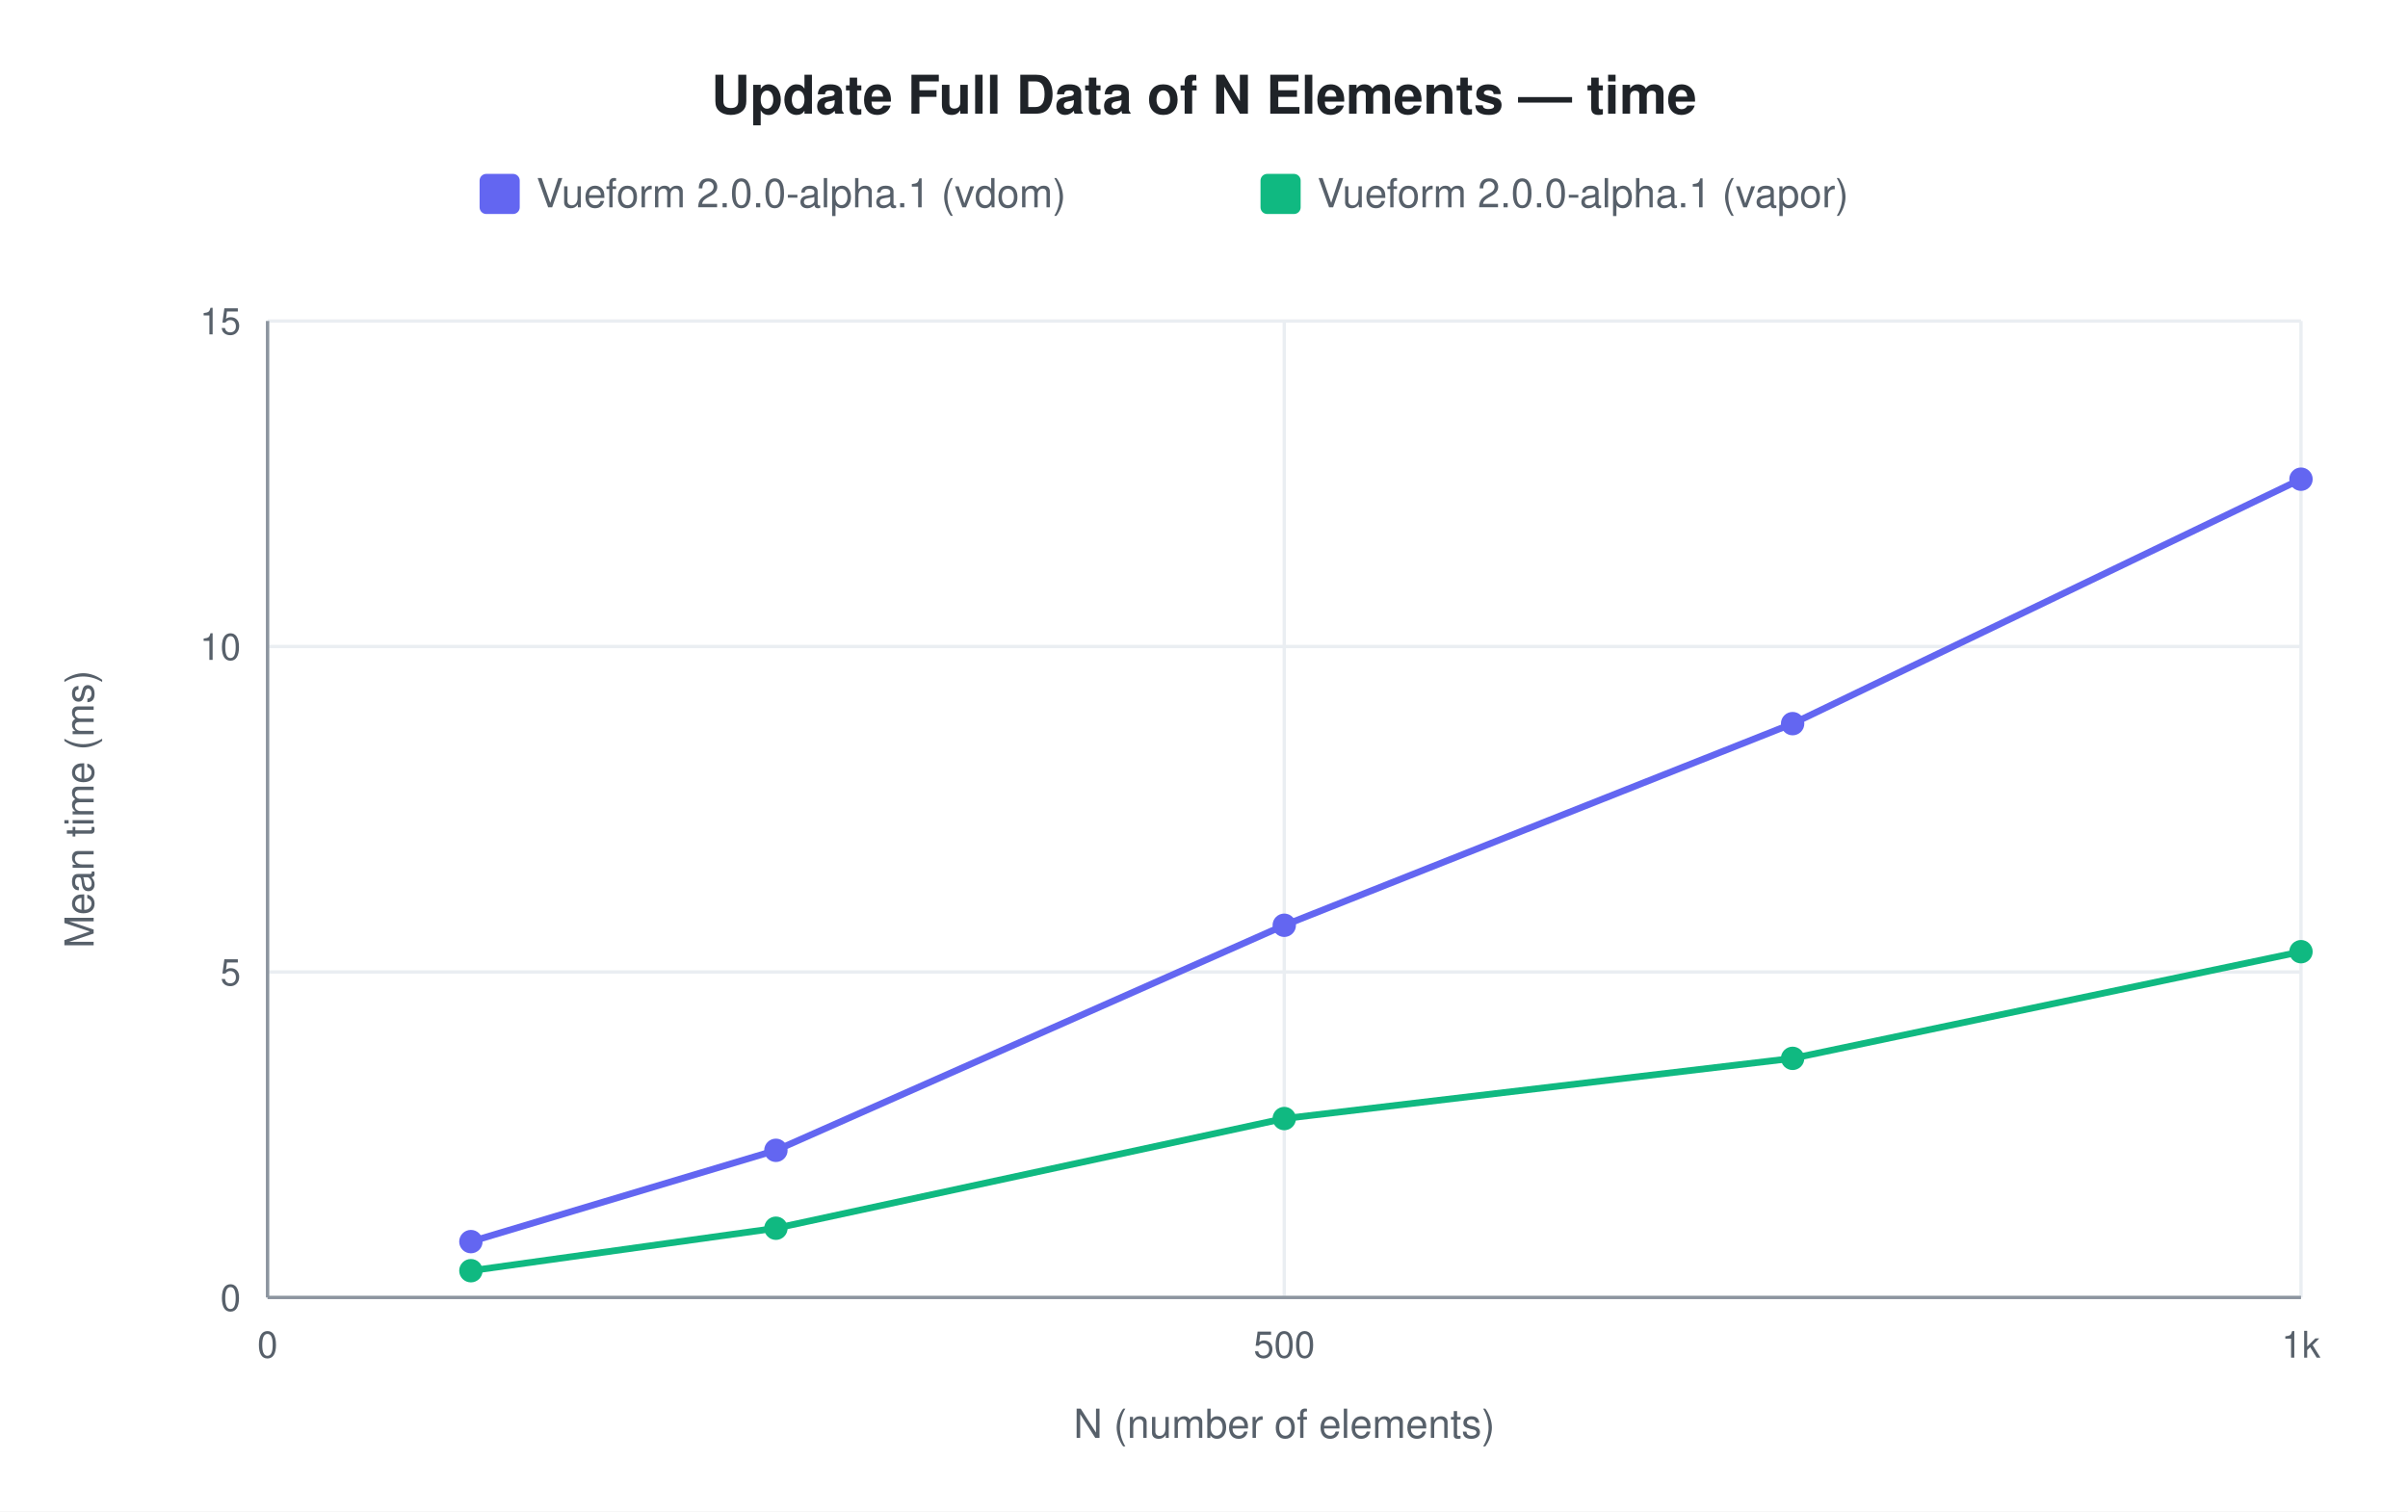
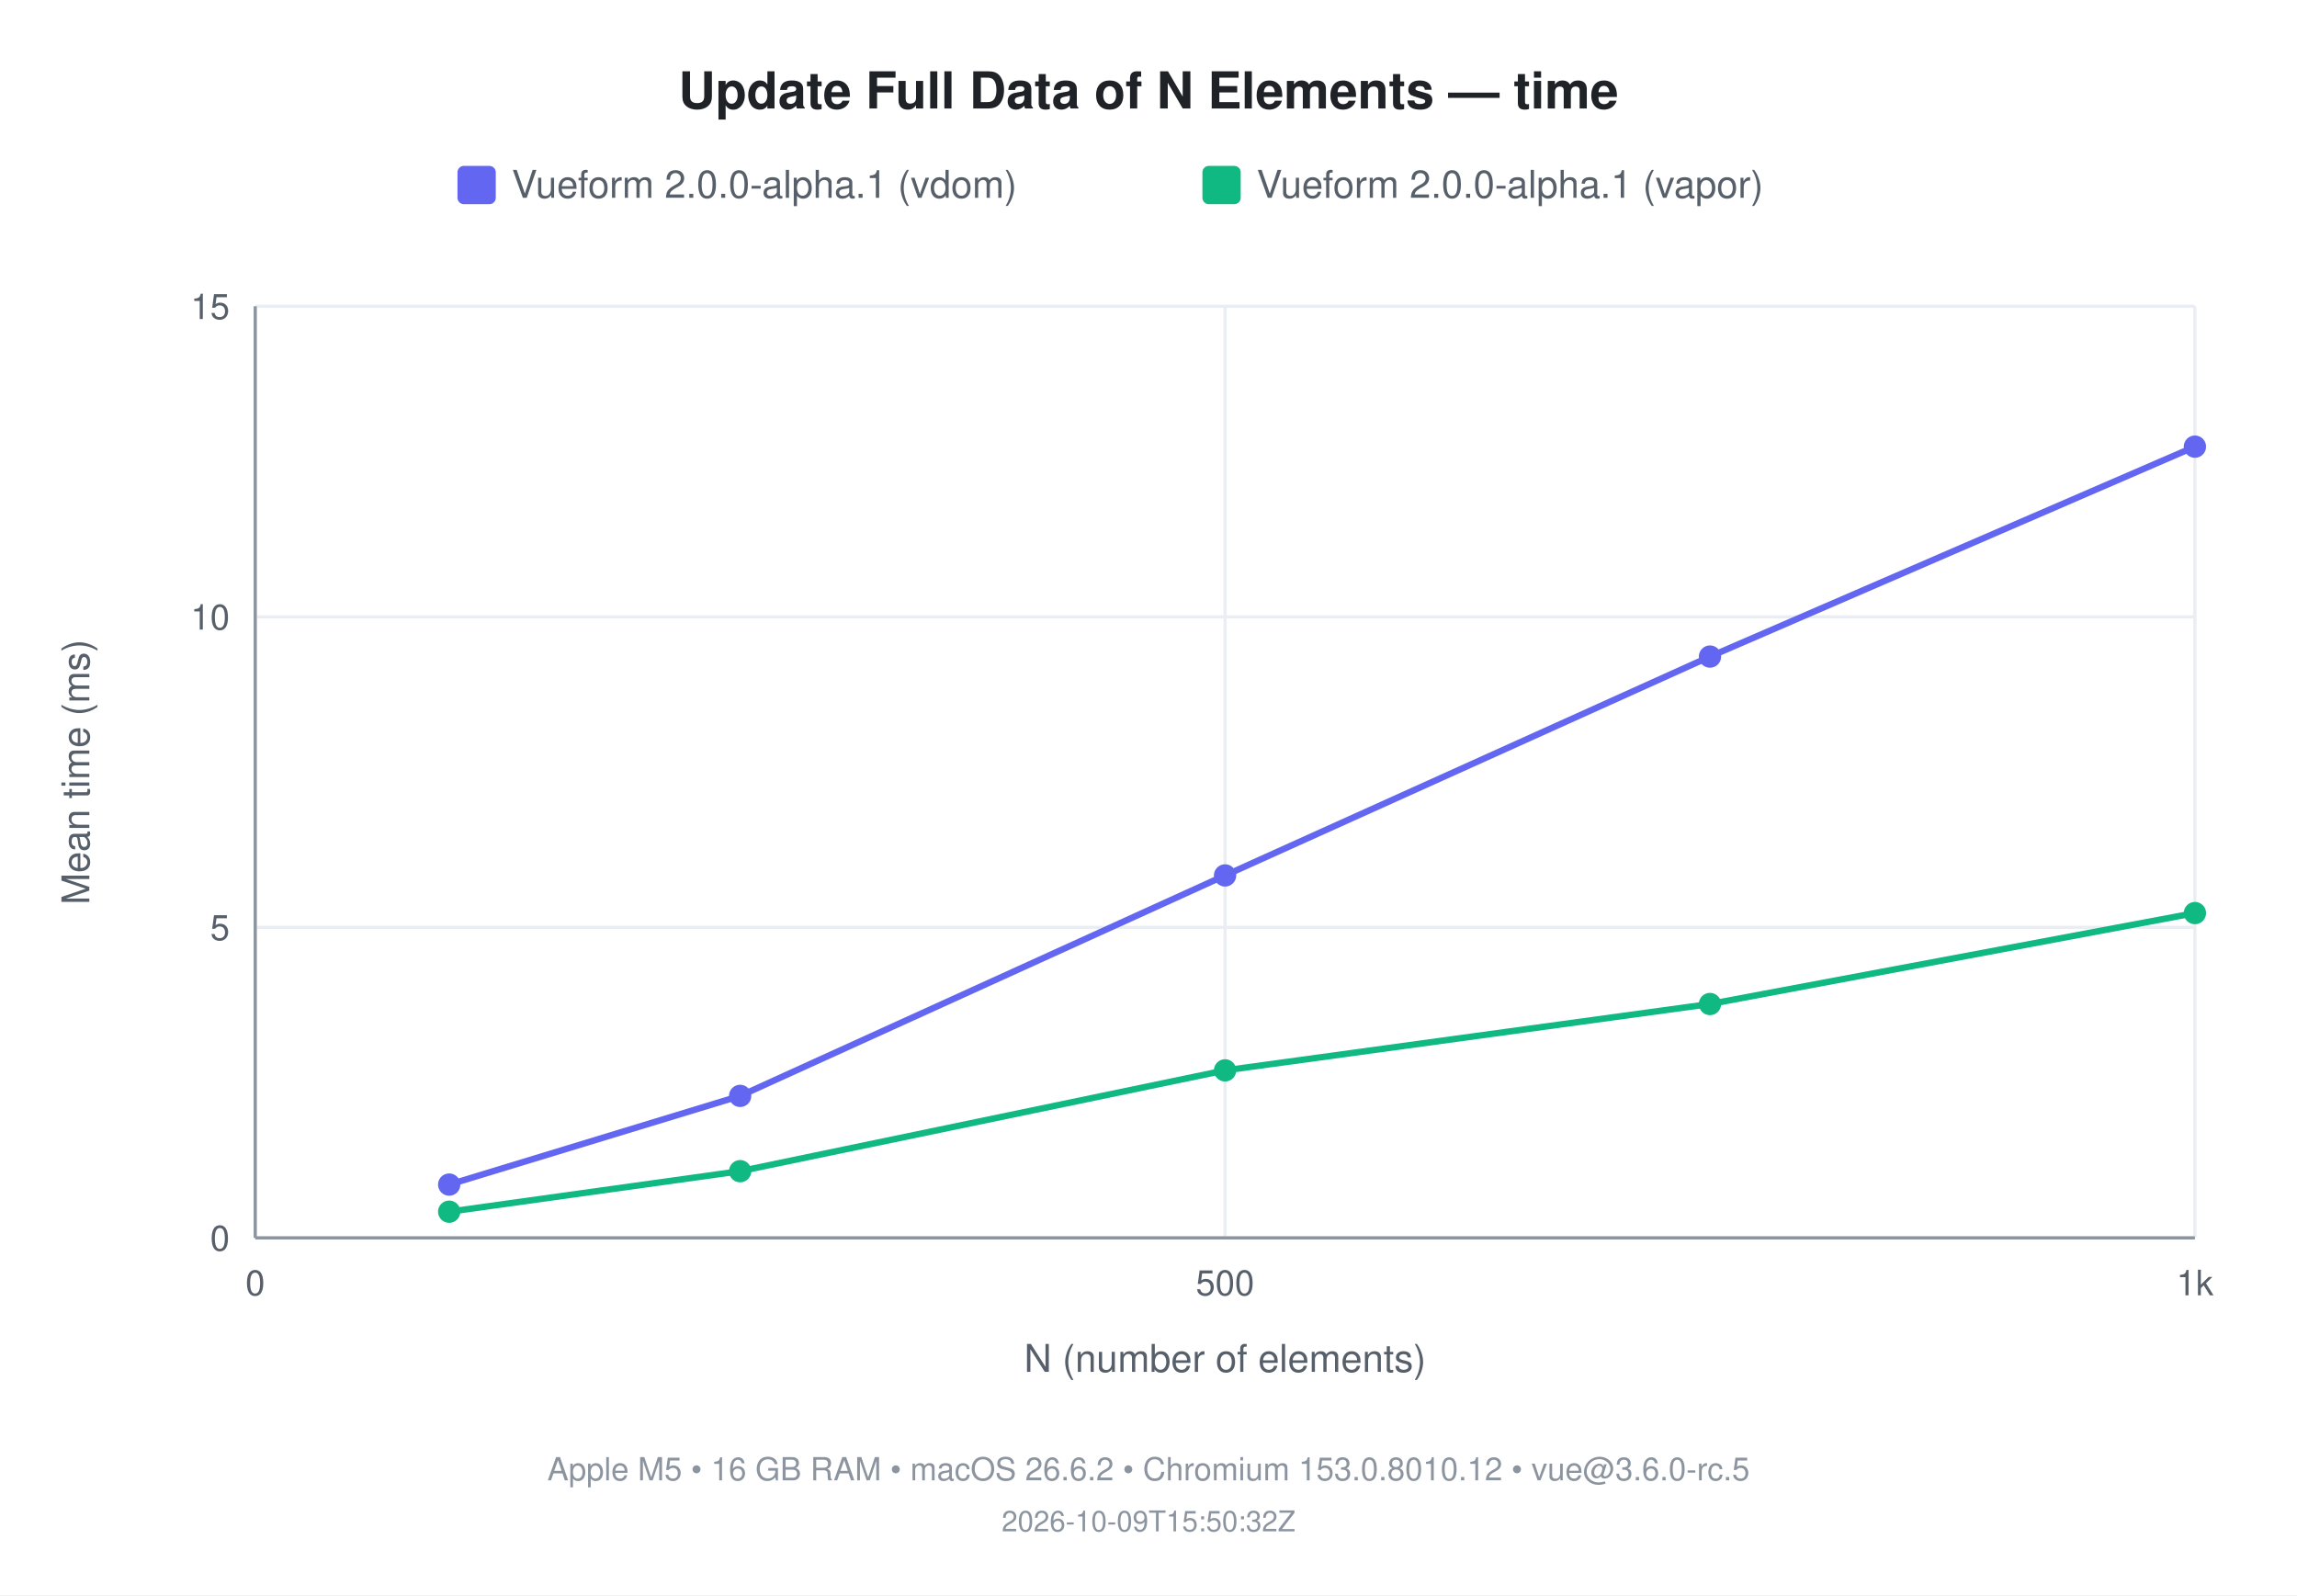
- <svg xmlns="http://www.w3.org/2000/svg" width="720" height="452" viewBox="0 0 720 452" font-family="-apple-system, 'Segoe UI', Helvetica, Arial, sans-serif">
-   <rect width="720" height="452" fill="#ffffff" />
+ <svg xmlns="http://www.w3.org/2000/svg" width="720" height="500" viewBox="0 0 720 500" font-family="-apple-system, 'Segoe UI', Helvetica, Arial, sans-serif">
+   <rect width="720" height="500" fill="#ffffff" />
  <text x="360" y="34" font-size="16" font-weight="600" fill="#1f2328" text-anchor="middle">Update Full Data of N Elements — time</text>
  <rect x="143.4" y="52" width="12" height="12" rx="2" fill="#6366f1" />
  <text x="160.4" y="62" font-size="12" fill="#57606a">Vueform 2.0.0-alpha.1 (vdom)</text>
  <rect x="376.9" y="52" width="12" height="12" rx="2" fill="#10b981" />
  <text x="393.9" y="62" font-size="12" fill="#57606a">Vueform 2.0.0-alpha.1 (vapor)</text>
  <line x1="80" y1="388" x2="688" y2="388" stroke="#eaeef2" stroke-width="1" />
  <text x="72" y="392" font-size="11" fill="#57606a" text-anchor="end">0</text>
  <line x1="80" y1="290.667" x2="688" y2="290.667" stroke="#eaeef2" stroke-width="1" />
  <text x="72" y="294.667" font-size="11" fill="#57606a" text-anchor="end">5</text>
  <line x1="80" y1="193.333" x2="688" y2="193.333" stroke="#eaeef2" stroke-width="1" />
  <text x="72" y="197.333" font-size="11" fill="#57606a" text-anchor="end">10</text>
  <line x1="80" y1="96" x2="688" y2="96" stroke="#eaeef2" stroke-width="1" />
  <text x="72" y="100" font-size="11" fill="#57606a" text-anchor="end">15</text>
  <line x1="80" y1="96" x2="80" y2="388" stroke="#eaeef2" stroke-width="1" />
  <text x="80" y="406" font-size="11" fill="#57606a" text-anchor="middle">0</text>
  <line x1="384" y1="96" x2="384" y2="388" stroke="#eaeef2" stroke-width="1" />
  <text x="384" y="406" font-size="11" fill="#57606a" text-anchor="middle">500</text>
  <line x1="688" y1="96" x2="688" y2="388" stroke="#eaeef2" stroke-width="1" />
  <text x="688" y="406" font-size="11" fill="#57606a" text-anchor="middle">1k</text>
  <line x1="80" y1="388" x2="688" y2="388" stroke="#8c959f" stroke-width="1" />
  <line x1="80" y1="96" x2="80" y2="388" stroke="#8c959f" stroke-width="1" />
  <text x="384" y="430" font-size="12" fill="#57606a" text-anchor="middle">N (number of elements)</text>
  <text x="28" y="242" font-size="12" fill="#57606a" text-anchor="middle" transform="rotate(-90 28 242)">Mean time (ms)</text>
-   <polyline points="140.8,371.3 232.0,344.0 384.0,276.7 536.0,216.4 688.0,143.3" fill="none" stroke="#6366f1" stroke-width="2" />
+   <text x="360" y="464" font-size="10" fill="#8c959f" text-anchor="middle">Apple M5 • 16 GB RAM • macOS 26.6.2 • Chromium 153.0.8010.12 • vue@3.6.0-rc.5</text>
+   <text x="360" y="480" font-size="9" fill="#8c959f" text-anchor="middle">2026-10-09T15:50:32Z</text>
+   <polyline points="140.8,371.3 232.0,343.5 384.0,274.4 536.0,205.8 688.0,140.0" fill="none" stroke="#6366f1" stroke-width="2" />
  <circle cx="140.8" cy="371.3" r="3.5" fill="#6366f1" />
-   <circle cx="232.0" cy="344.0" r="3.5" fill="#6366f1" />
-   <circle cx="384.0" cy="276.7" r="3.5" fill="#6366f1" />
-   <circle cx="536.0" cy="216.4" r="3.5" fill="#6366f1" />
-   <circle cx="688.0" cy="143.3" r="3.5" fill="#6366f1" />
-   <polyline points="140.8,380.0 232.0,367.3 384.0,334.5 536.0,316.5 688.0,284.6" fill="none" stroke="#10b981" stroke-width="2" />
-   <circle cx="140.8" cy="380.0" r="3.5" fill="#10b981" />
-   <circle cx="232.0" cy="367.3" r="3.5" fill="#10b981" />
-   <circle cx="384.0" cy="334.5" r="3.5" fill="#10b981" />
-   <circle cx="536.0" cy="316.5" r="3.5" fill="#10b981" />
-   <circle cx="688.0" cy="284.6" r="3.5" fill="#10b981" />
+   <circle cx="232.0" cy="343.5" r="3.5" fill="#6366f1" />
+   <circle cx="384.0" cy="274.4" r="3.5" fill="#6366f1" />
+   <circle cx="536.0" cy="205.8" r="3.5" fill="#6366f1" />
+   <circle cx="688.0" cy="140.0" r="3.5" fill="#6366f1" />
+   <polyline points="140.8,379.8 232.0,367.1 384.0,335.5 536.0,314.7 688.0,286.2" fill="none" stroke="#10b981" stroke-width="2" />
+   <circle cx="140.8" cy="379.8" r="3.5" fill="#10b981" />
+   <circle cx="232.0" cy="367.1" r="3.5" fill="#10b981" />
+   <circle cx="384.0" cy="335.5" r="3.5" fill="#10b981" />
+   <circle cx="536.0" cy="314.7" r="3.5" fill="#10b981" />
+   <circle cx="688.0" cy="286.2" r="3.5" fill="#10b981" />
</svg>
